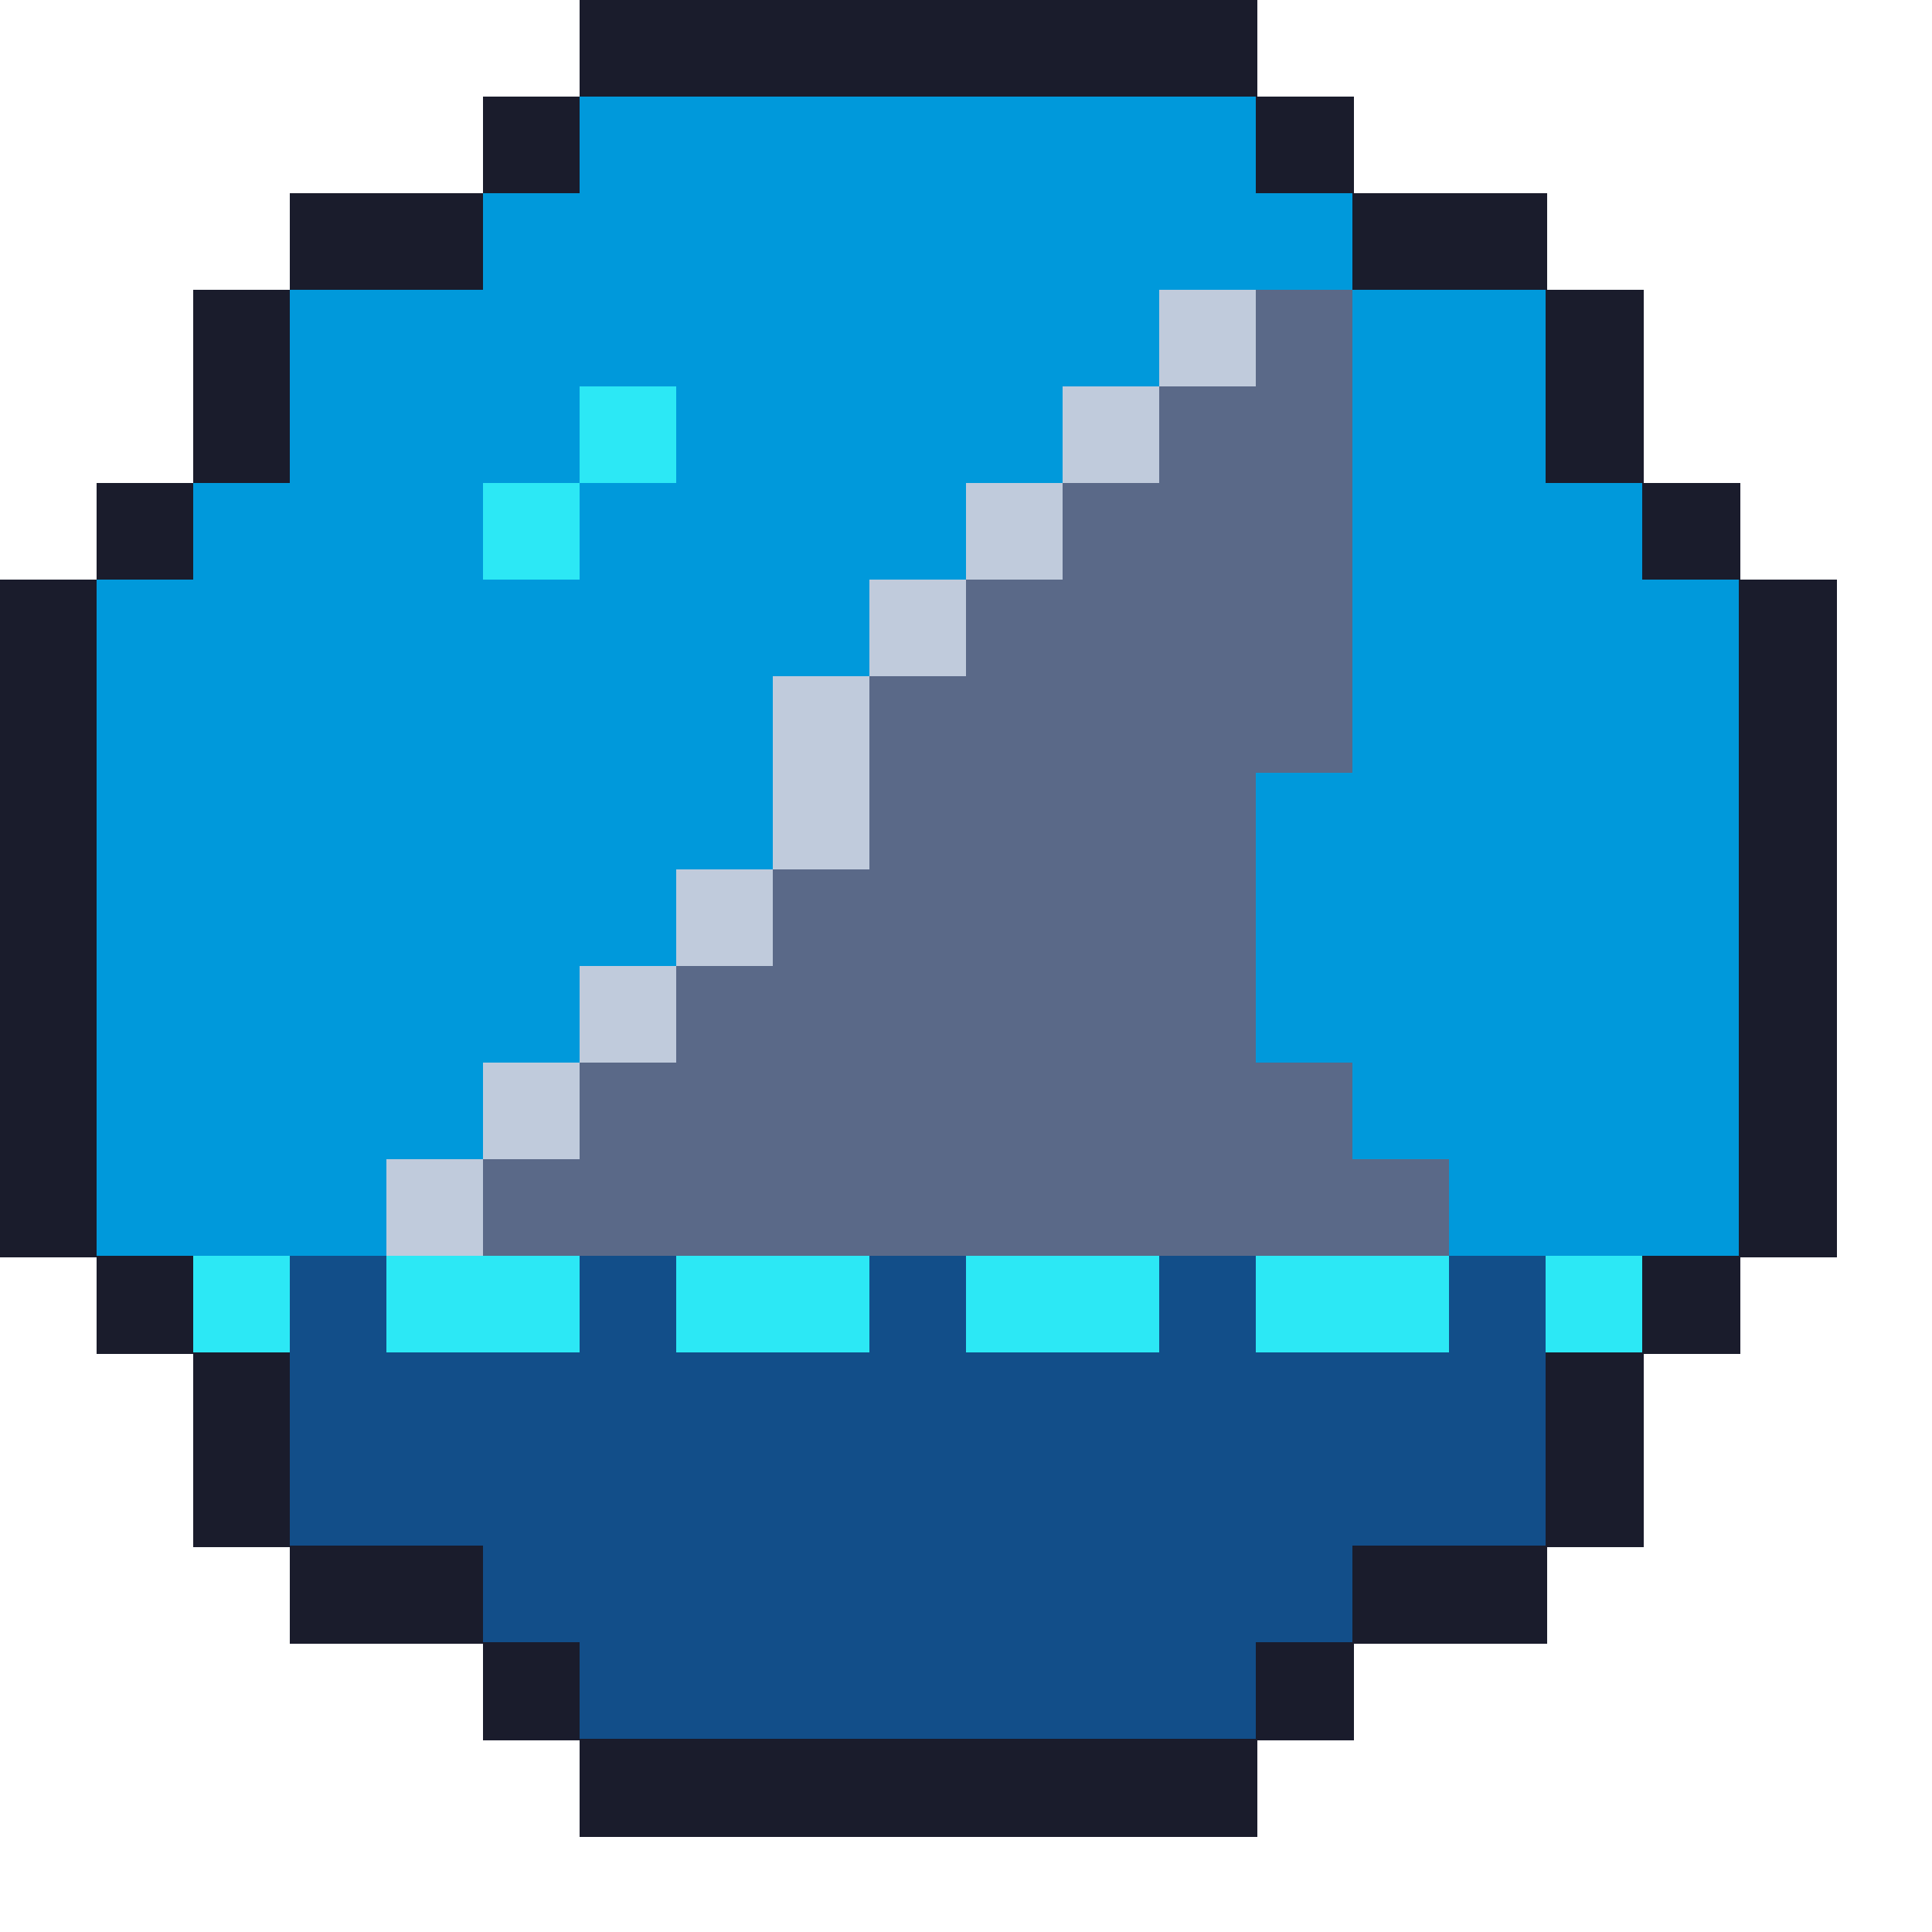
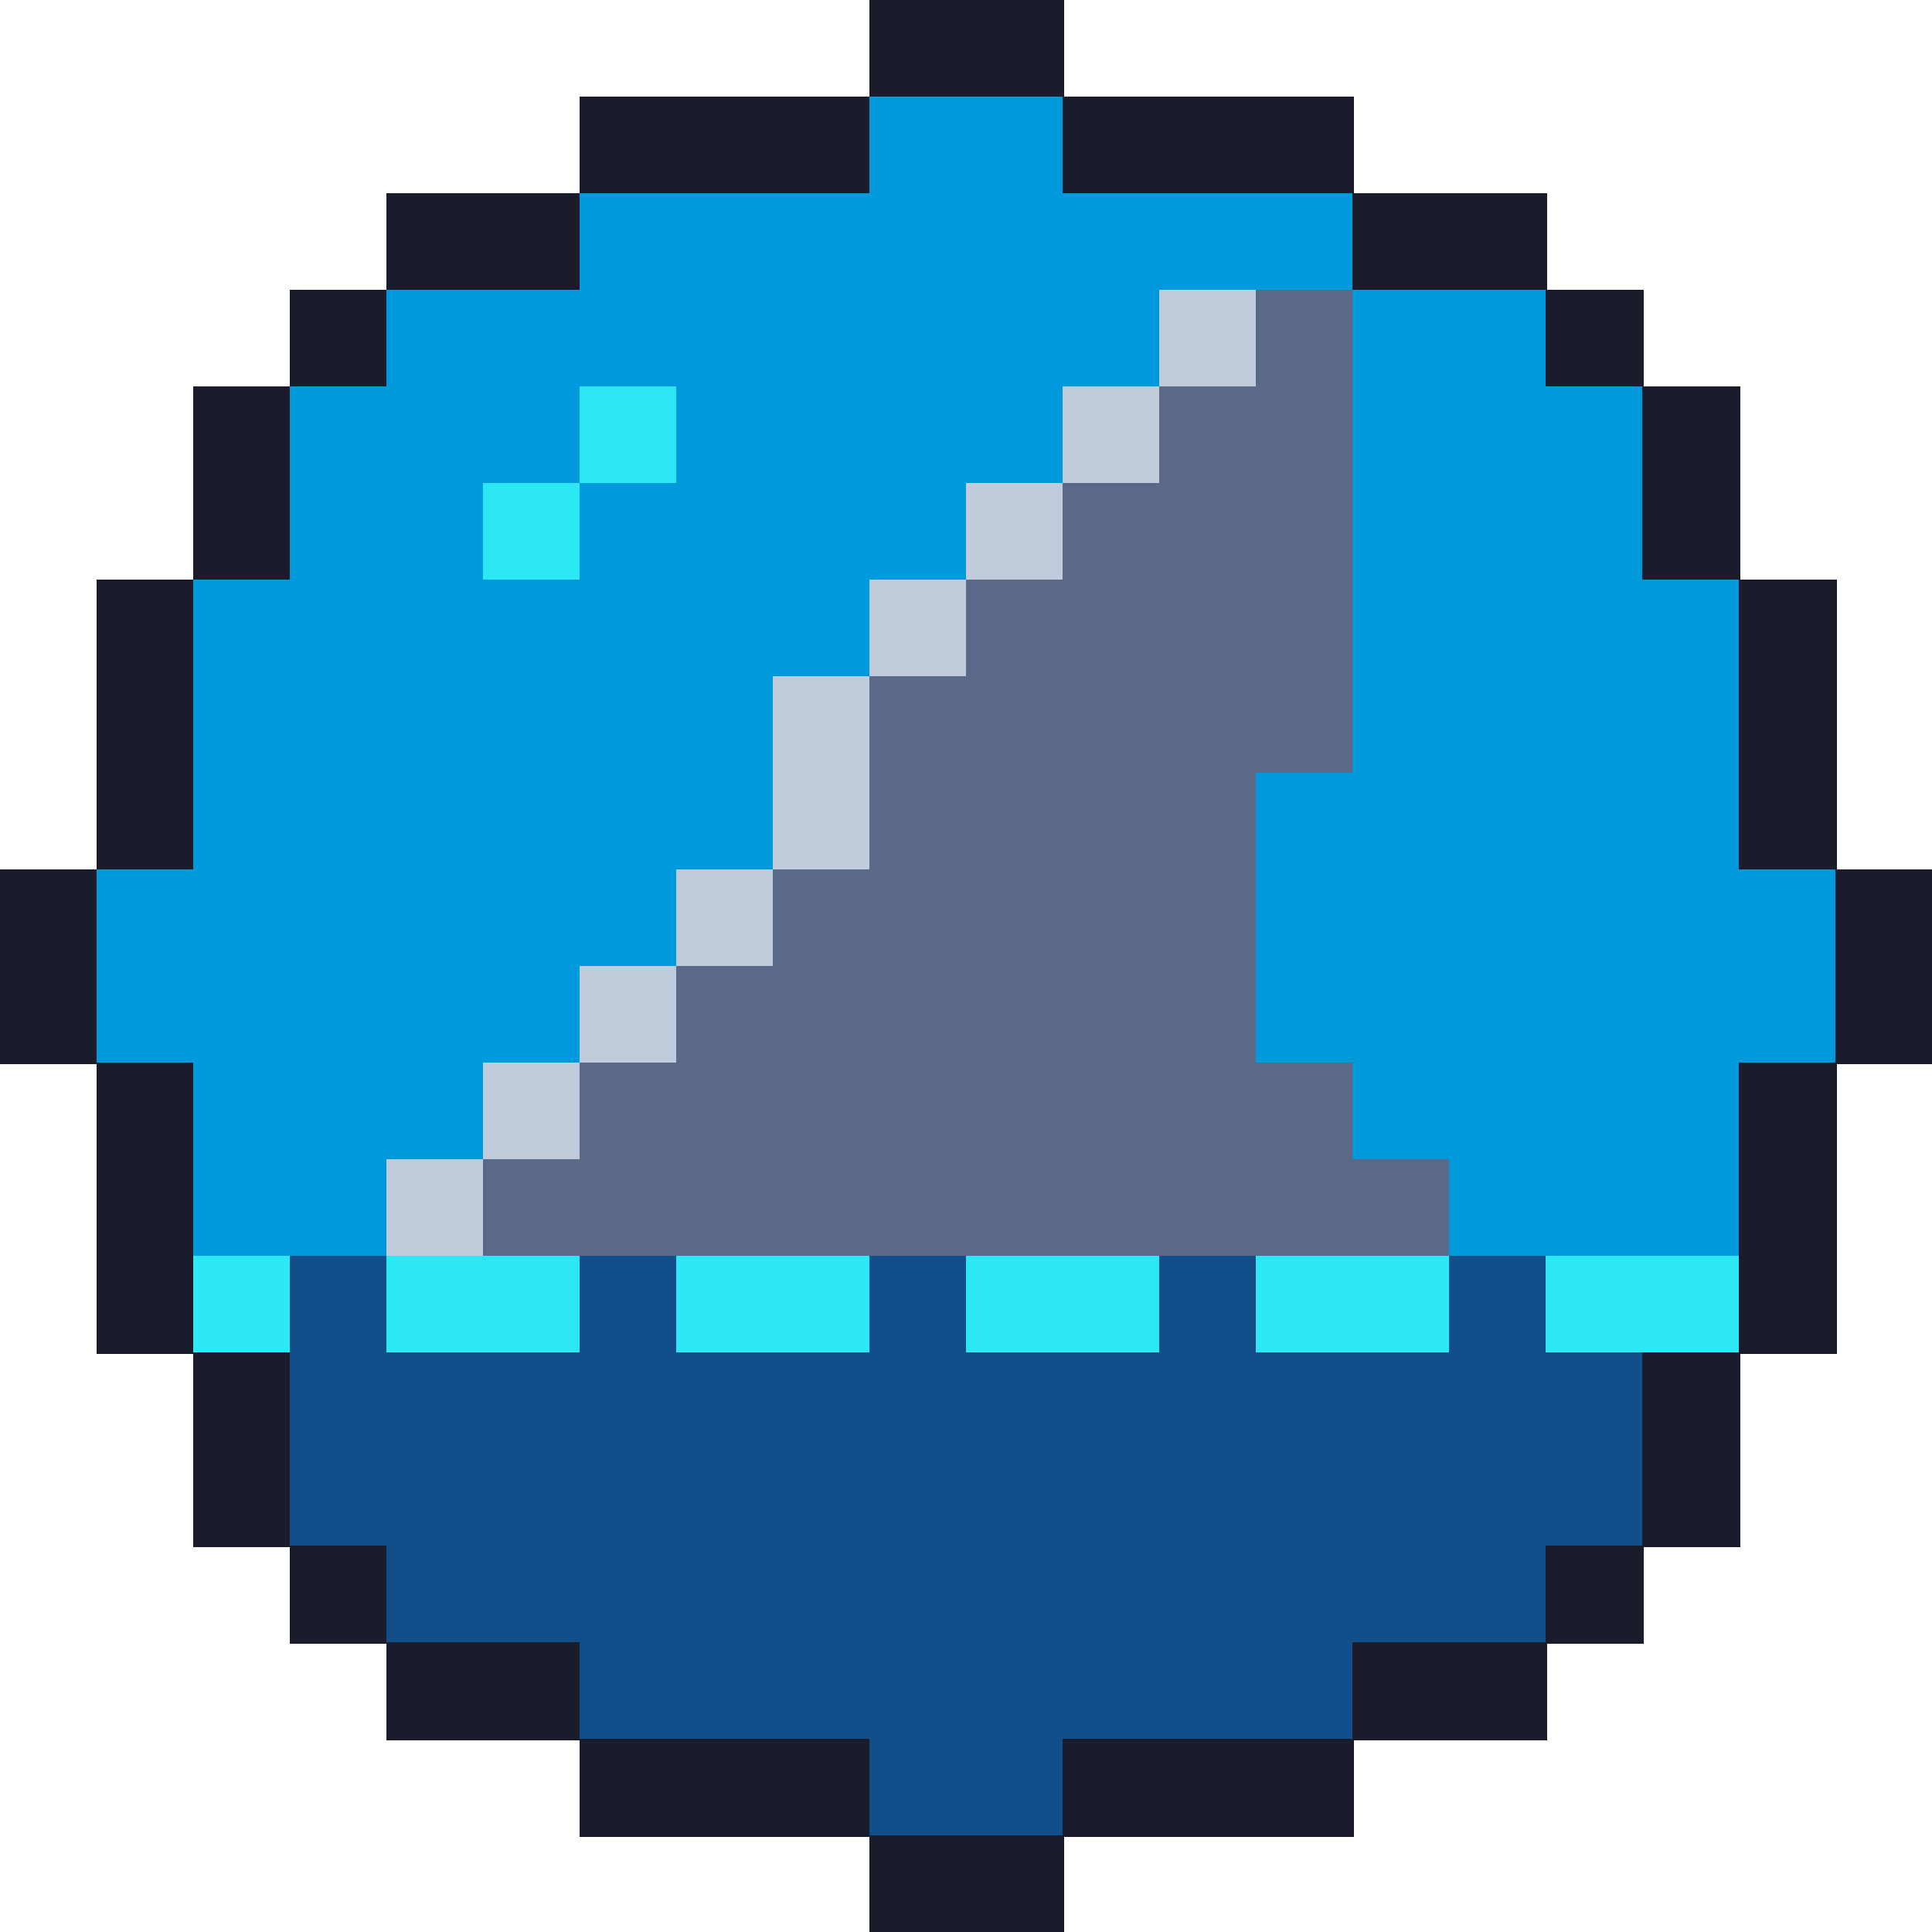
<svg xmlns="http://www.w3.org/2000/svg" viewBox="0 0 20 20" shape-rendering="crispEdges">
-   <rect x="6" y="0" width="1.02" height="1.02" fill="#1a1c2c" />
-   <rect x="7" y="0" width="1.02" height="1.02" fill="#1a1c2c" />
-   <rect x="8" y="0" width="1.02" height="1.02" fill="#1a1c2c" />
  <rect x="9" y="0" width="1.02" height="1.02" fill="#1a1c2c" />
  <rect x="10" y="0" width="1.02" height="1.02" fill="#1a1c2c" />
-   <rect x="11" y="0" width="1.02" height="1.02" fill="#1a1c2c" />
-   <rect x="12" y="0" width="1.02" height="1.02" fill="#1a1c2c" />
-   <rect x="5" y="1" width="1.02" height="1.02" fill="#1a1c2c" />
-   <rect x="6" y="1" width="1.02" height="1.02" fill="#0099db" />
-   <rect x="7" y="1" width="1.02" height="1.02" fill="#0099db" />
-   <rect x="8" y="1" width="1.02" height="1.02" fill="#0099db" />
+   <rect x="6" y="1" width="1.02" height="1.02" fill="#1a1c2c" />
+   <rect x="7" y="1" width="1.02" height="1.02" fill="#1a1c2c" />
+   <rect x="8" y="1" width="1.02" height="1.02" fill="#1a1c2c" />
  <rect x="9" y="1" width="1.02" height="1.02" fill="#0099db" />
  <rect x="10" y="1" width="1.02" height="1.02" fill="#0099db" />
-   <rect x="11" y="1" width="1.02" height="1.02" fill="#0099db" />
-   <rect x="12" y="1" width="1.02" height="1.02" fill="#0099db" />
+   <rect x="11" y="1" width="1.02" height="1.02" fill="#1a1c2c" />
+   <rect x="12" y="1" width="1.02" height="1.02" fill="#1a1c2c" />
  <rect x="13" y="1" width="1.02" height="1.02" fill="#1a1c2c" />
-   <rect x="3" y="2" width="1.02" height="1.02" fill="#1a1c2c" />
  <rect x="4" y="2" width="1.02" height="1.02" fill="#1a1c2c" />
-   <rect x="5" y="2" width="1.02" height="1.02" fill="#0099db" />
+   <rect x="5" y="2" width="1.02" height="1.02" fill="#1a1c2c" />
  <rect x="6" y="2" width="1.02" height="1.02" fill="#0099db" />
  <rect x="7" y="2" width="1.02" height="1.02" fill="#0099db" />
  <rect x="8" y="2" width="1.02" height="1.02" fill="#0099db" />
  <rect x="9" y="2" width="1.02" height="1.02" fill="#0099db" />
  <rect x="10" y="2" width="1.02" height="1.02" fill="#0099db" />
  <rect x="11" y="2" width="1.02" height="1.02" fill="#0099db" />
  <rect x="12" y="2" width="1.02" height="1.02" fill="#0099db" />
  <rect x="13" y="2" width="1.02" height="1.02" fill="#0099db" />
  <rect x="14" y="2" width="1.02" height="1.02" fill="#1a1c2c" />
  <rect x="15" y="2" width="1.02" height="1.02" fill="#1a1c2c" />
-   <rect x="2" y="3" width="1.02" height="1.02" fill="#1a1c2c" />
-   <rect x="3" y="3" width="1.02" height="1.02" fill="#0099db" />
+   <rect x="3" y="3" width="1.02" height="1.02" fill="#1a1c2c" />
  <rect x="4" y="3" width="1.02" height="1.02" fill="#0099db" />
  <rect x="5" y="3" width="1.02" height="1.02" fill="#0099db" />
  <rect x="6" y="3" width="1.02" height="1.02" fill="#0099db" />
  <rect x="7" y="3" width="1.02" height="1.02" fill="#0099db" />
  <rect x="8" y="3" width="1.02" height="1.02" fill="#0099db" />
  <rect x="9" y="3" width="1.02" height="1.02" fill="#0099db" />
  <rect x="10" y="3" width="1.02" height="1.02" fill="#0099db" />
  <rect x="11" y="3" width="1.02" height="1.02" fill="#0099db" />
  <rect x="12" y="3" width="1.02" height="1.02" fill="#c0cbdc" />
  <rect x="13" y="3" width="1.02" height="1.02" fill="#5a6988" />
  <rect x="14" y="3" width="1.02" height="1.02" fill="#0099db" />
  <rect x="15" y="3" width="1.02" height="1.02" fill="#0099db" />
  <rect x="16" y="3" width="1.02" height="1.02" fill="#1a1c2c" />
  <rect x="2" y="4" width="1.02" height="1.02" fill="#1a1c2c" />
  <rect x="3" y="4" width="1.02" height="1.02" fill="#0099db" />
  <rect x="4" y="4" width="1.02" height="1.02" fill="#0099db" />
  <rect x="5" y="4" width="1.02" height="1.02" fill="#0099db" />
  <rect x="6" y="4" width="1.02" height="1.02" fill="#2ce8f5" />
  <rect x="7" y="4" width="1.02" height="1.02" fill="#0099db" />
  <rect x="8" y="4" width="1.02" height="1.02" fill="#0099db" />
  <rect x="9" y="4" width="1.02" height="1.02" fill="#0099db" />
  <rect x="10" y="4" width="1.02" height="1.02" fill="#0099db" />
  <rect x="11" y="4" width="1.02" height="1.02" fill="#c0cbdc" />
  <rect x="12" y="4" width="1.02" height="1.02" fill="#5a6988" />
  <rect x="13" y="4" width="1.02" height="1.02" fill="#5a6988" />
  <rect x="14" y="4" width="1.02" height="1.02" fill="#0099db" />
  <rect x="15" y="4" width="1.02" height="1.02" fill="#0099db" />
-   <rect x="16" y="4" width="1.02" height="1.02" fill="#1a1c2c" />
-   <rect x="1" y="5" width="1.02" height="1.02" fill="#1a1c2c" />
-   <rect x="2" y="5" width="1.02" height="1.02" fill="#0099db" />
+   <rect x="16" y="4" width="1.02" height="1.02" fill="#0099db" />
+   <rect x="17" y="4" width="1.02" height="1.02" fill="#1a1c2c" />
+   <rect x="2" y="5" width="1.02" height="1.02" fill="#1a1c2c" />
  <rect x="3" y="5" width="1.02" height="1.02" fill="#0099db" />
  <rect x="4" y="5" width="1.02" height="1.02" fill="#0099db" />
  <rect x="5" y="5" width="1.02" height="1.02" fill="#2ce8f5" />
  <rect x="6" y="5" width="1.02" height="1.02" fill="#0099db" />
  <rect x="7" y="5" width="1.02" height="1.02" fill="#0099db" />
  <rect x="8" y="5" width="1.02" height="1.02" fill="#0099db" />
  <rect x="9" y="5" width="1.02" height="1.02" fill="#0099db" />
  <rect x="10" y="5" width="1.02" height="1.02" fill="#c0cbdc" />
  <rect x="11" y="5" width="1.02" height="1.02" fill="#5a6988" />
  <rect x="12" y="5" width="1.02" height="1.02" fill="#5a6988" />
  <rect x="13" y="5" width="1.02" height="1.02" fill="#5a6988" />
  <rect x="14" y="5" width="1.02" height="1.02" fill="#0099db" />
  <rect x="15" y="5" width="1.02" height="1.02" fill="#0099db" />
  <rect x="16" y="5" width="1.02" height="1.02" fill="#0099db" />
  <rect x="17" y="5" width="1.02" height="1.02" fill="#1a1c2c" />
-   <rect x="0" y="6" width="1.02" height="1.02" fill="#1a1c2c" />
-   <rect x="1" y="6" width="1.02" height="1.02" fill="#0099db" />
+   <rect x="1" y="6" width="1.02" height="1.02" fill="#1a1c2c" />
  <rect x="2" y="6" width="1.02" height="1.02" fill="#0099db" />
  <rect x="3" y="6" width="1.02" height="1.02" fill="#0099db" />
  <rect x="4" y="6" width="1.02" height="1.02" fill="#0099db" />
  <rect x="5" y="6" width="1.02" height="1.02" fill="#0099db" />
  <rect x="6" y="6" width="1.02" height="1.02" fill="#0099db" />
  <rect x="7" y="6" width="1.02" height="1.02" fill="#0099db" />
  <rect x="8" y="6" width="1.02" height="1.02" fill="#0099db" />
  <rect x="9" y="6" width="1.02" height="1.02" fill="#c0cbdc" />
  <rect x="10" y="6" width="1.02" height="1.02" fill="#5a6988" />
  <rect x="11" y="6" width="1.02" height="1.02" fill="#5a6988" />
  <rect x="12" y="6" width="1.02" height="1.02" fill="#5a6988" />
  <rect x="13" y="6" width="1.02" height="1.02" fill="#5a6988" />
  <rect x="14" y="6" width="1.02" height="1.02" fill="#0099db" />
  <rect x="15" y="6" width="1.02" height="1.02" fill="#0099db" />
  <rect x="16" y="6" width="1.02" height="1.02" fill="#0099db" />
  <rect x="17" y="6" width="1.02" height="1.02" fill="#0099db" />
  <rect x="18" y="6" width="1.02" height="1.02" fill="#1a1c2c" />
-   <rect x="0" y="7" width="1.02" height="1.02" fill="#1a1c2c" />
-   <rect x="1" y="7" width="1.02" height="1.02" fill="#0099db" />
+   <rect x="1" y="7" width="1.02" height="1.02" fill="#1a1c2c" />
  <rect x="2" y="7" width="1.02" height="1.02" fill="#0099db" />
  <rect x="3" y="7" width="1.02" height="1.02" fill="#0099db" />
  <rect x="4" y="7" width="1.02" height="1.02" fill="#0099db" />
  <rect x="5" y="7" width="1.02" height="1.02" fill="#0099db" />
  <rect x="6" y="7" width="1.02" height="1.02" fill="#0099db" />
  <rect x="7" y="7" width="1.02" height="1.02" fill="#0099db" />
  <rect x="8" y="7" width="1.02" height="1.02" fill="#c0cbdc" />
  <rect x="9" y="7" width="1.02" height="1.02" fill="#5a6988" />
  <rect x="10" y="7" width="1.02" height="1.02" fill="#5a6988" />
  <rect x="11" y="7" width="1.02" height="1.02" fill="#5a6988" />
  <rect x="12" y="7" width="1.02" height="1.02" fill="#5a6988" />
  <rect x="13" y="7" width="1.02" height="1.02" fill="#5a6988" />
  <rect x="14" y="7" width="1.02" height="1.02" fill="#0099db" />
  <rect x="15" y="7" width="1.02" height="1.02" fill="#0099db" />
  <rect x="16" y="7" width="1.02" height="1.02" fill="#0099db" />
  <rect x="17" y="7" width="1.02" height="1.02" fill="#0099db" />
  <rect x="18" y="7" width="1.02" height="1.02" fill="#1a1c2c" />
-   <rect x="0" y="8" width="1.02" height="1.02" fill="#1a1c2c" />
-   <rect x="1" y="8" width="1.02" height="1.02" fill="#0099db" />
+   <rect x="1" y="8" width="1.02" height="1.02" fill="#1a1c2c" />
  <rect x="2" y="8" width="1.02" height="1.02" fill="#0099db" />
  <rect x="3" y="8" width="1.02" height="1.02" fill="#0099db" />
  <rect x="4" y="8" width="1.02" height="1.02" fill="#0099db" />
  <rect x="5" y="8" width="1.02" height="1.02" fill="#0099db" />
  <rect x="6" y="8" width="1.02" height="1.02" fill="#0099db" />
  <rect x="7" y="8" width="1.02" height="1.02" fill="#0099db" />
  <rect x="8" y="8" width="1.02" height="1.02" fill="#c0cbdc" />
  <rect x="9" y="8" width="1.02" height="1.02" fill="#5a6988" />
  <rect x="10" y="8" width="1.02" height="1.02" fill="#5a6988" />
  <rect x="11" y="8" width="1.02" height="1.02" fill="#5a6988" />
  <rect x="12" y="8" width="1.02" height="1.02" fill="#5a6988" />
  <rect x="13" y="8" width="1.02" height="1.02" fill="#0099db" />
  <rect x="14" y="8" width="1.02" height="1.02" fill="#0099db" />
  <rect x="15" y="8" width="1.02" height="1.02" fill="#0099db" />
  <rect x="16" y="8" width="1.02" height="1.02" fill="#0099db" />
  <rect x="17" y="8" width="1.02" height="1.02" fill="#0099db" />
  <rect x="18" y="8" width="1.02" height="1.02" fill="#1a1c2c" />
  <rect x="0" y="9" width="1.02" height="1.02" fill="#1a1c2c" />
  <rect x="1" y="9" width="1.02" height="1.02" fill="#0099db" />
  <rect x="2" y="9" width="1.02" height="1.02" fill="#0099db" />
  <rect x="3" y="9" width="1.02" height="1.02" fill="#0099db" />
  <rect x="4" y="9" width="1.02" height="1.02" fill="#0099db" />
  <rect x="5" y="9" width="1.02" height="1.02" fill="#0099db" />
  <rect x="6" y="9" width="1.02" height="1.02" fill="#0099db" />
  <rect x="7" y="9" width="1.02" height="1.02" fill="#c0cbdc" />
  <rect x="8" y="9" width="1.02" height="1.02" fill="#5a6988" />
  <rect x="9" y="9" width="1.02" height="1.02" fill="#5a6988" />
  <rect x="10" y="9" width="1.02" height="1.02" fill="#5a6988" />
  <rect x="11" y="9" width="1.02" height="1.02" fill="#5a6988" />
  <rect x="12" y="9" width="1.02" height="1.02" fill="#5a6988" />
  <rect x="13" y="9" width="1.02" height="1.02" fill="#0099db" />
  <rect x="14" y="9" width="1.02" height="1.02" fill="#0099db" />
  <rect x="15" y="9" width="1.02" height="1.02" fill="#0099db" />
  <rect x="16" y="9" width="1.02" height="1.02" fill="#0099db" />
  <rect x="17" y="9" width="1.02" height="1.02" fill="#0099db" />
-   <rect x="18" y="9" width="1.02" height="1.02" fill="#1a1c2c" />
+   <rect x="18" y="9" width="1.02" height="1.02" fill="#0099db" />
+   <rect x="19" y="9" width="1.02" height="1.02" fill="#1a1c2c" />
  <rect x="0" y="10" width="1.02" height="1.02" fill="#1a1c2c" />
  <rect x="1" y="10" width="1.02" height="1.02" fill="#0099db" />
  <rect x="2" y="10" width="1.02" height="1.02" fill="#0099db" />
  <rect x="3" y="10" width="1.02" height="1.02" fill="#0099db" />
  <rect x="4" y="10" width="1.02" height="1.02" fill="#0099db" />
  <rect x="5" y="10" width="1.02" height="1.02" fill="#0099db" />
  <rect x="6" y="10" width="1.02" height="1.02" fill="#c0cbdc" />
  <rect x="7" y="10" width="1.02" height="1.02" fill="#5a6988" />
  <rect x="8" y="10" width="1.02" height="1.02" fill="#5a6988" />
  <rect x="9" y="10" width="1.02" height="1.02" fill="#5a6988" />
  <rect x="10" y="10" width="1.02" height="1.02" fill="#5a6988" />
  <rect x="11" y="10" width="1.02" height="1.02" fill="#5a6988" />
  <rect x="12" y="10" width="1.02" height="1.02" fill="#5a6988" />
  <rect x="13" y="10" width="1.02" height="1.02" fill="#0099db" />
  <rect x="14" y="10" width="1.02" height="1.02" fill="#0099db" />
  <rect x="15" y="10" width="1.02" height="1.02" fill="#0099db" />
  <rect x="16" y="10" width="1.02" height="1.02" fill="#0099db" />
  <rect x="17" y="10" width="1.02" height="1.02" fill="#0099db" />
-   <rect x="18" y="10" width="1.02" height="1.02" fill="#1a1c2c" />
-   <rect x="0" y="11" width="1.02" height="1.02" fill="#1a1c2c" />
-   <rect x="1" y="11" width="1.02" height="1.02" fill="#0099db" />
+   <rect x="18" y="10" width="1.02" height="1.02" fill="#0099db" />
+   <rect x="19" y="10" width="1.02" height="1.02" fill="#1a1c2c" />
+   <rect x="1" y="11" width="1.02" height="1.02" fill="#1a1c2c" />
  <rect x="2" y="11" width="1.02" height="1.02" fill="#0099db" />
  <rect x="3" y="11" width="1.02" height="1.02" fill="#0099db" />
  <rect x="4" y="11" width="1.02" height="1.02" fill="#0099db" />
  <rect x="5" y="11" width="1.02" height="1.02" fill="#c0cbdc" />
  <rect x="6" y="11" width="1.02" height="1.02" fill="#5a6988" />
  <rect x="7" y="11" width="1.02" height="1.02" fill="#5a6988" />
  <rect x="8" y="11" width="1.02" height="1.02" fill="#5a6988" />
  <rect x="9" y="11" width="1.02" height="1.02" fill="#5a6988" />
  <rect x="10" y="11" width="1.02" height="1.02" fill="#5a6988" />
  <rect x="11" y="11" width="1.02" height="1.02" fill="#5a6988" />
  <rect x="12" y="11" width="1.02" height="1.02" fill="#5a6988" />
  <rect x="13" y="11" width="1.02" height="1.02" fill="#5a6988" />
  <rect x="14" y="11" width="1.02" height="1.02" fill="#0099db" />
  <rect x="15" y="11" width="1.02" height="1.02" fill="#0099db" />
  <rect x="16" y="11" width="1.02" height="1.02" fill="#0099db" />
  <rect x="17" y="11" width="1.02" height="1.02" fill="#0099db" />
  <rect x="18" y="11" width="1.02" height="1.02" fill="#1a1c2c" />
-   <rect x="0" y="12" width="1.02" height="1.02" fill="#1a1c2c" />
-   <rect x="1" y="12" width="1.02" height="1.02" fill="#0099db" />
+   <rect x="1" y="12" width="1.02" height="1.02" fill="#1a1c2c" />
  <rect x="2" y="12" width="1.02" height="1.02" fill="#0099db" />
  <rect x="3" y="12" width="1.02" height="1.02" fill="#0099db" />
  <rect x="4" y="12" width="1.02" height="1.02" fill="#c0cbdc" />
  <rect x="5" y="12" width="1.02" height="1.02" fill="#5a6988" />
  <rect x="6" y="12" width="1.02" height="1.02" fill="#5a6988" />
  <rect x="7" y="12" width="1.02" height="1.02" fill="#5a6988" />
  <rect x="8" y="12" width="1.02" height="1.02" fill="#5a6988" />
  <rect x="9" y="12" width="1.02" height="1.02" fill="#5a6988" />
  <rect x="10" y="12" width="1.02" height="1.02" fill="#5a6988" />
  <rect x="11" y="12" width="1.02" height="1.02" fill="#5a6988" />
  <rect x="12" y="12" width="1.02" height="1.02" fill="#5a6988" />
  <rect x="13" y="12" width="1.02" height="1.02" fill="#5a6988" />
  <rect x="14" y="12" width="1.02" height="1.02" fill="#5a6988" />
  <rect x="15" y="12" width="1.02" height="1.02" fill="#0099db" />
  <rect x="16" y="12" width="1.02" height="1.02" fill="#0099db" />
  <rect x="17" y="12" width="1.02" height="1.02" fill="#0099db" />
  <rect x="18" y="12" width="1.02" height="1.02" fill="#1a1c2c" />
  <rect x="1" y="13" width="1.02" height="1.02" fill="#1a1c2c" />
  <rect x="2" y="13" width="1.02" height="1.02" fill="#2ce8f5" />
  <rect x="3" y="13" width="1.02" height="1.02" fill="#124e89" />
  <rect x="4" y="13" width="1.02" height="1.02" fill="#2ce8f5" />
  <rect x="5" y="13" width="1.02" height="1.02" fill="#2ce8f5" />
  <rect x="6" y="13" width="1.02" height="1.02" fill="#124e89" />
  <rect x="7" y="13" width="1.02" height="1.02" fill="#2ce8f5" />
  <rect x="8" y="13" width="1.02" height="1.02" fill="#2ce8f5" />
  <rect x="9" y="13" width="1.02" height="1.02" fill="#124e89" />
  <rect x="10" y="13" width="1.02" height="1.02" fill="#2ce8f5" />
  <rect x="11" y="13" width="1.02" height="1.02" fill="#2ce8f5" />
  <rect x="12" y="13" width="1.02" height="1.02" fill="#124e89" />
  <rect x="13" y="13" width="1.02" height="1.02" fill="#2ce8f5" />
  <rect x="14" y="13" width="1.02" height="1.02" fill="#2ce8f5" />
  <rect x="15" y="13" width="1.02" height="1.02" fill="#124e89" />
  <rect x="16" y="13" width="1.02" height="1.02" fill="#2ce8f5" />
-   <rect x="17" y="13" width="1.02" height="1.02" fill="#1a1c2c" />
+   <rect x="17" y="13" width="1.02" height="1.02" fill="#2ce8f5" />
+   <rect x="18" y="13" width="1.02" height="1.02" fill="#1a1c2c" />
  <rect x="2" y="14" width="1.02" height="1.02" fill="#1a1c2c" />
  <rect x="3" y="14" width="1.02" height="1.02" fill="#124e89" />
  <rect x="4" y="14" width="1.02" height="1.02" fill="#124e89" />
  <rect x="5" y="14" width="1.02" height="1.02" fill="#124e89" />
  <rect x="6" y="14" width="1.02" height="1.02" fill="#124e89" />
  <rect x="7" y="14" width="1.02" height="1.02" fill="#124e89" />
  <rect x="8" y="14" width="1.02" height="1.02" fill="#124e89" />
  <rect x="9" y="14" width="1.02" height="1.02" fill="#124e89" />
  <rect x="10" y="14" width="1.02" height="1.02" fill="#124e89" />
  <rect x="11" y="14" width="1.02" height="1.02" fill="#124e89" />
  <rect x="12" y="14" width="1.02" height="1.02" fill="#124e89" />
  <rect x="13" y="14" width="1.02" height="1.02" fill="#124e89" />
  <rect x="14" y="14" width="1.02" height="1.02" fill="#124e89" />
  <rect x="15" y="14" width="1.02" height="1.02" fill="#124e89" />
-   <rect x="16" y="14" width="1.02" height="1.02" fill="#1a1c2c" />
+   <rect x="16" y="14" width="1.02" height="1.02" fill="#124e89" />
+   <rect x="17" y="14" width="1.02" height="1.02" fill="#1a1c2c" />
  <rect x="2" y="15" width="1.02" height="1.02" fill="#1a1c2c" />
  <rect x="3" y="15" width="1.02" height="1.02" fill="#124e89" />
  <rect x="4" y="15" width="1.02" height="1.02" fill="#124e89" />
  <rect x="5" y="15" width="1.02" height="1.02" fill="#124e89" />
  <rect x="6" y="15" width="1.02" height="1.02" fill="#124e89" />
  <rect x="7" y="15" width="1.02" height="1.02" fill="#124e89" />
  <rect x="8" y="15" width="1.02" height="1.02" fill="#124e89" />
  <rect x="9" y="15" width="1.02" height="1.02" fill="#124e89" />
  <rect x="10" y="15" width="1.02" height="1.02" fill="#124e89" />
  <rect x="11" y="15" width="1.02" height="1.02" fill="#124e89" />
  <rect x="12" y="15" width="1.02" height="1.02" fill="#124e89" />
  <rect x="13" y="15" width="1.02" height="1.02" fill="#124e89" />
  <rect x="14" y="15" width="1.02" height="1.02" fill="#124e89" />
  <rect x="15" y="15" width="1.02" height="1.02" fill="#124e89" />
-   <rect x="16" y="15" width="1.02" height="1.02" fill="#1a1c2c" />
+   <rect x="16" y="15" width="1.02" height="1.02" fill="#124e89" />
+   <rect x="17" y="15" width="1.02" height="1.02" fill="#1a1c2c" />
  <rect x="3" y="16" width="1.02" height="1.02" fill="#1a1c2c" />
-   <rect x="4" y="16" width="1.02" height="1.02" fill="#1a1c2c" />
+   <rect x="4" y="16" width="1.02" height="1.02" fill="#124e89" />
  <rect x="5" y="16" width="1.02" height="1.02" fill="#124e89" />
  <rect x="6" y="16" width="1.02" height="1.02" fill="#124e89" />
  <rect x="7" y="16" width="1.02" height="1.02" fill="#124e89" />
  <rect x="8" y="16" width="1.02" height="1.02" fill="#124e89" />
  <rect x="9" y="16" width="1.02" height="1.02" fill="#124e89" />
  <rect x="10" y="16" width="1.02" height="1.02" fill="#124e89" />
  <rect x="11" y="16" width="1.02" height="1.02" fill="#124e89" />
  <rect x="12" y="16" width="1.02" height="1.02" fill="#124e89" />
  <rect x="13" y="16" width="1.02" height="1.02" fill="#124e89" />
-   <rect x="14" y="16" width="1.02" height="1.02" fill="#1a1c2c" />
-   <rect x="15" y="16" width="1.02" height="1.02" fill="#1a1c2c" />
+   <rect x="14" y="16" width="1.02" height="1.02" fill="#124e89" />
+   <rect x="15" y="16" width="1.02" height="1.02" fill="#124e89" />
+   <rect x="16" y="16" width="1.02" height="1.02" fill="#1a1c2c" />
+   <rect x="4" y="17" width="1.02" height="1.02" fill="#1a1c2c" />
  <rect x="5" y="17" width="1.02" height="1.02" fill="#1a1c2c" />
  <rect x="6" y="17" width="1.02" height="1.02" fill="#124e89" />
  <rect x="7" y="17" width="1.02" height="1.02" fill="#124e89" />
  <rect x="8" y="17" width="1.02" height="1.02" fill="#124e89" />
  <rect x="9" y="17" width="1.02" height="1.02" fill="#124e89" />
  <rect x="10" y="17" width="1.02" height="1.02" fill="#124e89" />
  <rect x="11" y="17" width="1.02" height="1.02" fill="#124e89" />
  <rect x="12" y="17" width="1.02" height="1.02" fill="#124e89" />
-   <rect x="13" y="17" width="1.02" height="1.02" fill="#1a1c2c" />
+   <rect x="13" y="17" width="1.02" height="1.02" fill="#124e89" />
+   <rect x="14" y="17" width="1.02" height="1.02" fill="#1a1c2c" />
+   <rect x="15" y="17" width="1.02" height="1.02" fill="#1a1c2c" />
  <rect x="6" y="18" width="1.02" height="1.02" fill="#1a1c2c" />
  <rect x="7" y="18" width="1.02" height="1.02" fill="#1a1c2c" />
  <rect x="8" y="18" width="1.02" height="1.02" fill="#1a1c2c" />
-   <rect x="9" y="18" width="1.02" height="1.02" fill="#1a1c2c" />
-   <rect x="10" y="18" width="1.02" height="1.02" fill="#1a1c2c" />
+   <rect x="9" y="18" width="1.02" height="1.02" fill="#124e89" />
+   <rect x="10" y="18" width="1.02" height="1.02" fill="#124e89" />
  <rect x="11" y="18" width="1.02" height="1.02" fill="#1a1c2c" />
  <rect x="12" y="18" width="1.02" height="1.02" fill="#1a1c2c" />
+   <rect x="13" y="18" width="1.02" height="1.02" fill="#1a1c2c" />
+   <rect x="9" y="19" width="1.02" height="1.02" fill="#1a1c2c" />
+   <rect x="10" y="19" width="1.02" height="1.02" fill="#1a1c2c" />
</svg>
